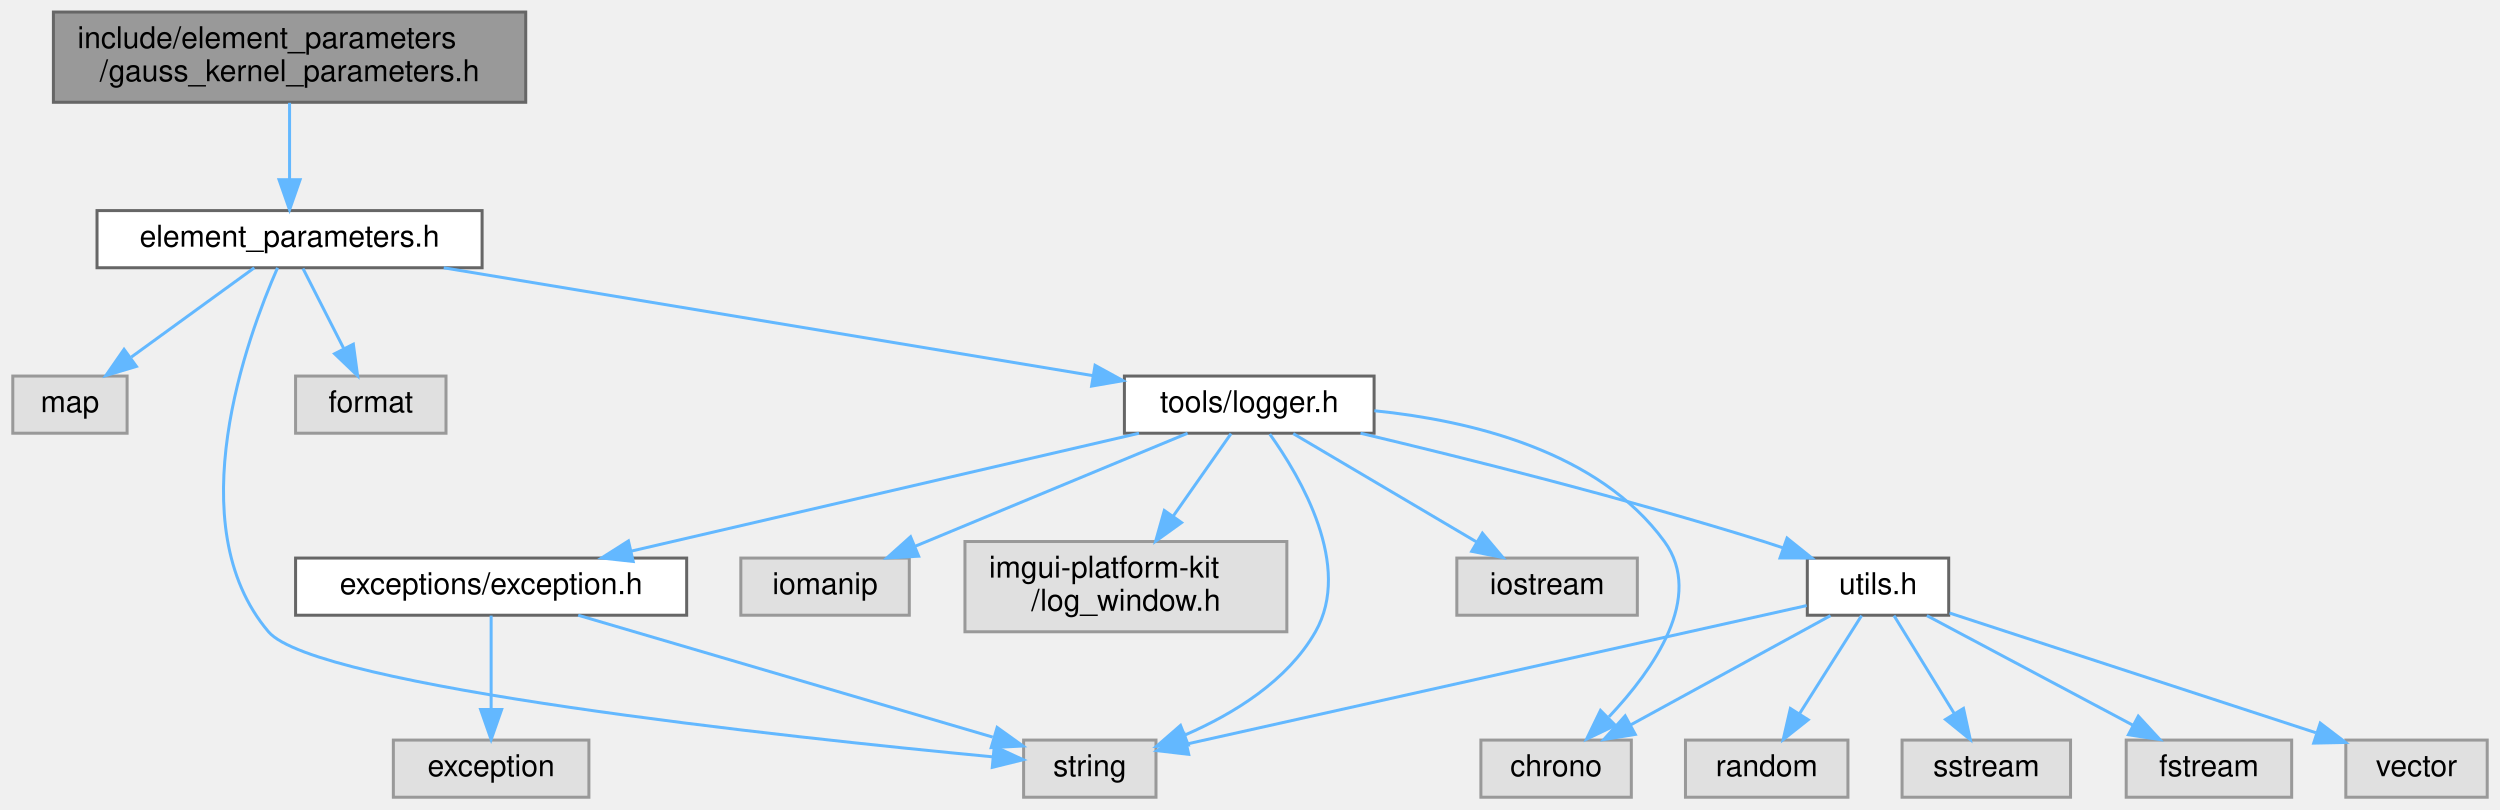
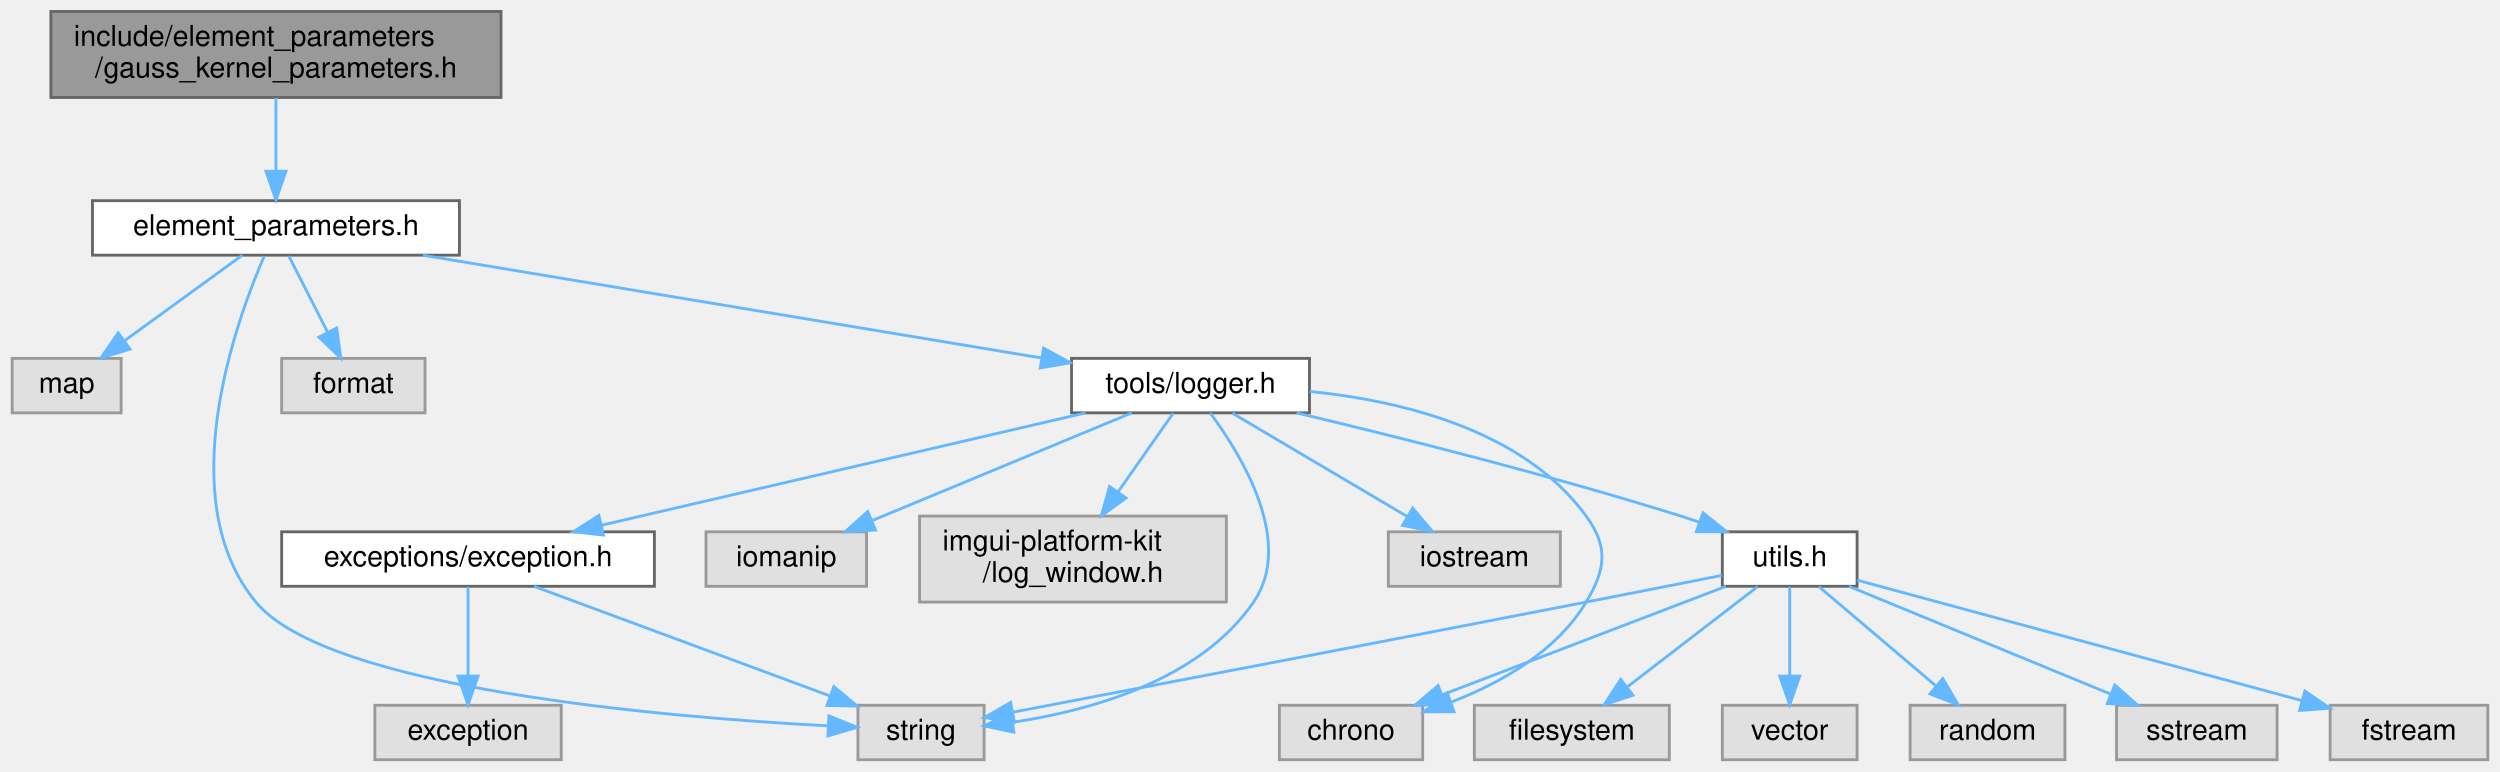
- <svg xmlns="http://www.w3.org/2000/svg" xmlns:xlink="http://www.w3.org/1999/xlink" width="831pt" height="269pt" viewBox="0.00 0.00 830.50 269.00">
+ <svg xmlns="http://www.w3.org/2000/svg" xmlns:xlink="http://www.w3.org/1999/xlink" width="872pt" height="269pt" viewBox="0.00 0.00 871.50 269.00">
  <g id="graph0" class="graph" transform="scale(1 1) rotate(0) translate(4 265)">
    <g id="Node000001" class="node">
      <g id="a_Node000001">
        <a xlink:title=" ">
          <polygon fill="#999999" stroke="#666666" points="170.5,-261 13.5,-261 13.5,-231 170.5,-231 170.5,-261" />
          <text text-anchor="start" x="21.5" y="-249" font-family="Helvetica,sans-Serif" font-size="10.00">include/element_parameters</text>
          <text text-anchor="middle" x="92" y="-238" font-family="Helvetica,sans-Serif" font-size="10.00">/gauss_kernel_parameters.h</text>
        </a>
      </g>
    </g>
    <g id="Node000002" class="node">
      <g id="a_Node000002">
        <a xlink:href="element__parameters_8h.html" target="_top" xlink:title=" ">
          <polygon fill="white" stroke="#666666" points="156,-195 28,-195 28,-176 156,-176 156,-195" />
          <text text-anchor="middle" x="92" y="-183" font-family="Helvetica,sans-Serif" font-size="10.00">element_parameters.h</text>
        </a>
      </g>
    </g>
    <g id="edge1_Node000001_Node000002" class="edge">
      <g id="a_edge1_Node000001_Node000002">
        <a xlink:title=" ">
          <path fill="none" stroke="#63b8ff" d="M92,-230.84C92,-223.21 92,-213.7 92,-205.45" />
          <polygon fill="#63b8ff" stroke="#63b8ff" points="95.5,-205.27 92,-195.27 88.5,-205.27 95.5,-205.27" />
        </a>
      </g>
    </g>
    <g id="Node000003" class="node">
      <g id="a_Node000003">
        <a xlink:title=" ">
          <polygon fill="#e0e0e0" stroke="#999999" points="38,-140 0,-140 0,-121 38,-121 38,-140" />
          <text text-anchor="middle" x="19" y="-128" font-family="Helvetica,sans-Serif" font-size="10.00">map</text>
        </a>
      </g>
    </g>
    <g id="edge2_Node000002_Node000003" class="edge">
      <g id="a_edge2_Node000002_Node000003">
        <a xlink:title=" ">
          <path fill="none" stroke="#63b8ff" d="M80.27,-175.98C69.27,-168 52.58,-155.88 39.4,-146.31" />
          <polygon fill="#63b8ff" stroke="#63b8ff" points="41.09,-143.21 30.94,-140.17 36.98,-148.88 41.09,-143.21" />
        </a>
      </g>
    </g>
    <g id="Node000004" class="node">
      <g id="a_Node000004">
        <a xlink:title=" ">
-           <polygon fill="#e0e0e0" stroke="#999999" points="380,-19 336,-19 336,0 380,0 380,-19" />
-           <text text-anchor="middle" x="358" y="-7" font-family="Helvetica,sans-Serif" font-size="10.00">string</text>
+           <polygon fill="#e0e0e0" stroke="#999999" points="339,-19 295,-19 295,0 339,0 339,-19" />
+           <text text-anchor="middle" x="317" y="-7" font-family="Helvetica,sans-Serif" font-size="10.00">string</text>
        </a>
      </g>
    </g>
    <g id="edge3_Node000002_Node000004" class="edge">
      <g id="a_edge3_Node000002_Node000004">
        <a xlink:title=" ">
-           <path fill="none" stroke="#63b8ff" d="M88.01,-175.99C78.02,-153.26 54.81,-90.51 85,-55 100.46,-36.81 256.64,-20.03 325.58,-13.44" />
-           <polygon fill="#63b8ff" stroke="#63b8ff" points="326.24,-16.9 335.86,-12.47 325.58,-9.93 326.24,-16.9" />
+           <path fill="none" stroke="#63b8ff" d="M87.92,-175.7C77.99,-152.82 55.45,-90.75 85,-55 109.96,-24.79 226.94,-14.89 284.65,-11.81" />
+           <polygon fill="#63b8ff" stroke="#63b8ff" points="284.88,-15.3 294.7,-11.31 284.53,-8.31 284.88,-15.3" />
        </a>
      </g>
    </g>
    <g id="Node000005" class="node">
      <g id="a_Node000005">
        <a xlink:title=" ">
          <polygon fill="#e0e0e0" stroke="#999999" points="144,-140 94,-140 94,-121 144,-121 144,-140" />
          <text text-anchor="middle" x="119" y="-128" font-family="Helvetica,sans-Serif" font-size="10.00">format</text>
        </a>
      </g>
    </g>
    <g id="edge4_Node000002_Node000005" class="edge">
      <g id="a_edge4_Node000002_Node000005">
        <a xlink:title=" ">
          <path fill="none" stroke="#63b8ff" d="M96.46,-175.75C100.12,-168.57 105.41,-158.18 109.95,-149.27" />
          <polygon fill="#63b8ff" stroke="#63b8ff" points="113.2,-150.59 114.62,-140.09 106.97,-147.41 113.2,-150.59" />
        </a>
      </g>
    </g>
    <g id="Node000006" class="node">
      <g id="a_Node000006">
        <a xlink:href="logger_8h.html" target="_top" xlink:title=" ">
          <polygon fill="white" stroke="#666666" points="452.5,-140 369.5,-140 369.5,-121 452.5,-121 452.5,-140" />
          <text text-anchor="middle" x="411" y="-128" font-family="Helvetica,sans-Serif" font-size="10.00">tools/logger.h</text>
        </a>
      </g>
    </g>
    <g id="edge5_Node000002_Node000006" class="edge">
      <g id="a_edge5_Node000002_Node000006">
        <a xlink:title=" ">
          <path fill="none" stroke="#63b8ff" d="M143.25,-175.98C202.52,-166.14 299.55,-150.02 359.1,-140.12" />
          <polygon fill="#63b8ff" stroke="#63b8ff" points="359.75,-143.56 369.04,-138.47 358.6,-136.66 359.75,-143.56" />
        </a>
      </g>
    </g>
    <g id="edge7_Node000006_Node000004" class="edge">
      <g id="a_edge7_Node000006_Node000004">
        <a xlink:title=" ">
-           <path fill="none" stroke="#63b8ff" d="M417.82,-120.72C428.17,-106.25 445.41,-76.8 433,-55 423.69,-38.66 405.76,-27.7 389.76,-20.74" />
-           <polygon fill="#63b8ff" stroke="#63b8ff" points="390.73,-17.36 380.15,-16.92 388.15,-23.87 390.73,-17.36" />
+           <path fill="none" stroke="#63b8ff" d="M417.87,-120.95C428.77,-106.28 447.36,-75.89 433,-55 414.26,-27.73 376.32,-17.17 348.93,-13.07" />
+           <polygon fill="#63b8ff" stroke="#63b8ff" points="349.37,-9.6 339.01,-11.8 348.48,-16.55 349.37,-9.6" />
        </a>
      </g>
    </g>
    <g id="Node000007" class="node">
      <g id="a_Node000007">
        <a xlink:title=" ">
          <polygon fill="#e0e0e0" stroke="#999999" points="540,-79.5 480,-79.5 480,-60.5 540,-60.5 540,-79.5" />
          <text text-anchor="middle" x="510" y="-67.5" font-family="Helvetica,sans-Serif" font-size="10.00">iostream</text>
        </a>
      </g>
    </g>
    <g id="edge6_Node000006_Node000007" class="edge">
      <g id="a_edge6_Node000006_Node000007">
        <a xlink:title=" ">
          <path fill="none" stroke="#63b8ff" d="M425.61,-120.87C441.69,-111.36 467.78,-95.95 486.7,-84.77" />
          <polygon fill="#63b8ff" stroke="#63b8ff" points="488.5,-87.77 495.33,-79.67 484.94,-81.74 488.5,-87.77" />
        </a>
      </g>
    </g>
    <g id="Node000008" class="node">
      <g id="a_Node000008">
        <a xlink:title=" ">
-           <polygon fill="#e0e0e0" stroke="#999999" points="538,-19 488,-19 488,0 538,0 538,-19" />
-           <text text-anchor="middle" x="513" y="-7" font-family="Helvetica,sans-Serif" font-size="10.00">chrono</text>
+           <polygon fill="#e0e0e0" stroke="#999999" points="492,-19 442,-19 442,0 492,0 492,-19" />
+           <text text-anchor="middle" x="467" y="-7" font-family="Helvetica,sans-Serif" font-size="10.00">chrono</text>
        </a>
      </g>
    </g>
    <g id="edge8_Node000006_Node000008" class="edge">
      <g id="a_edge8_Node000006_Node000008">
        <a xlink:title=" ">
-           <path fill="none" stroke="#63b8ff" d="M452.58,-128.47C484.66,-125.22 527.14,-115.01 549,-85 562.39,-66.61 545.43,-42.46 530.55,-26.71" />
-           <polygon fill="#63b8ff" stroke="#63b8ff" points="532.69,-23.9 523.13,-19.32 527.75,-28.86 532.69,-23.9" />
+           <path fill="none" stroke="#63b8ff" d="M452.58,-128.47C484.66,-125.22 527.14,-115.01 549,-85 556.85,-74.22 555.82,-66.46 549,-55 538.82,-37.9 519.52,-26.96 502.2,-20.21" />
+           <polygon fill="#63b8ff" stroke="#63b8ff" points="502.91,-16.75 492.32,-16.7 500.57,-23.34 502.91,-16.75" />
        </a>
      </g>
    </g>
    <g id="Node000009" class="node">
      <g id="a_Node000009">
        <a xlink:title=" ">
          <polygon fill="#e0e0e0" stroke="#999999" points="298,-79.5 242,-79.5 242,-60.5 298,-60.5 298,-79.5" />
          <text text-anchor="middle" x="270" y="-67.5" font-family="Helvetica,sans-Serif" font-size="10.00">iomanip</text>
        </a>
      </g>
    </g>
    <g id="edge9_Node000006_Node000009" class="edge">
      <g id="a_edge9_Node000006_Node000009">
        <a xlink:title=" ">
          <path fill="none" stroke="#63b8ff" d="M390.5,-120.99C366.69,-111.12 327.21,-94.73 299.96,-83.43" />
          <polygon fill="#63b8ff" stroke="#63b8ff" points="301.11,-80.12 290.53,-79.52 298.42,-86.58 301.11,-80.12" />
        </a>
      </g>
    </g>
    <g id="Node000010" class="node">
      <g id="a_Node000010">
        <a xlink:title=" ">
          <polygon fill="#e0e0e0" stroke="#999999" points="423.5,-85 316.5,-85 316.5,-55 423.5,-55 423.5,-85" />
          <text text-anchor="start" x="324.5" y="-73" font-family="Helvetica,sans-Serif" font-size="10.00">imgui-platform-kit</text>
          <text text-anchor="middle" x="370" y="-62" font-family="Helvetica,sans-Serif" font-size="10.00">/log_window.h</text>
        </a>
      </g>
    </g>
    <g id="edge10_Node000006_Node000010" class="edge">
      <g id="a_edge10_Node000006_Node000010">
        <a xlink:title=" ">
          <path fill="none" stroke="#63b8ff" d="M404.95,-120.87C399.9,-113.67 392.48,-103.07 385.76,-93.49" />
          <polygon fill="#63b8ff" stroke="#63b8ff" points="388.5,-91.29 379.89,-85.11 382.77,-95.31 388.5,-91.29" />
        </a>
      </g>
    </g>
    <g id="Node000011" class="node">
      <g id="a_Node000011">
        <a xlink:href="exception_8h.html" target="_top" xlink:title=" ">
          <polygon fill="white" stroke="#666666" points="224,-79.5 94,-79.5 94,-60.5 224,-60.5 224,-79.5" />
          <text text-anchor="middle" x="159" y="-67.5" font-family="Helvetica,sans-Serif" font-size="10.00">exceptions/exception.h</text>
        </a>
      </g>
    </g>
    <g id="edge11_Node000006_Node000011" class="edge">
      <g id="a_edge11_Node000006_Node000011">
        <a xlink:title=" ">
          <path fill="none" stroke="#63b8ff" d="M374.36,-120.99C329.75,-110.64 254.37,-93.14 205.66,-81.83" />
          <polygon fill="#63b8ff" stroke="#63b8ff" points="206.22,-78.37 195.69,-79.52 204.64,-85.19 206.22,-78.37" />
        </a>
      </g>
    </g>
    <g id="Node000013" class="node">
      <g id="a_Node000013">
        <a xlink:href="utils_8h.html" target="_top" xlink:title=" ">
          <polygon fill="white" stroke="#666666" points="643.5,-79.5 596.5,-79.5 596.5,-60.5 643.5,-60.5 643.5,-79.5" />
          <text text-anchor="middle" x="620" y="-67.5" font-family="Helvetica,sans-Serif" font-size="10.00">utils.h</text>
        </a>
      </g>
    </g>
    <g id="edge14_Node000006_Node000013" class="edge">
      <g id="a_edge14_Node000006_Node000013">
        <a xlink:title=" ">
          <path fill="none" stroke="#63b8ff" d="M447.99,-120.99C482.83,-112.71 536.34,-99.32 582,-85 584.13,-84.33 586.31,-83.62 588.5,-82.87" />
          <polygon fill="#63b8ff" stroke="#63b8ff" points="589.76,-86.14 598.02,-79.51 587.43,-79.54 589.76,-86.14" />
        </a>
      </g>
    </g>
    <g id="edge13_Node000011_Node000004" class="edge">
      <g id="a_edge13_Node000011_Node000004">
        <a xlink:title=" ">
-           <path fill="none" stroke="#63b8ff" d="M187.94,-60.49C224.59,-49.72 287.57,-31.21 325.74,-19.98" />
-           <polygon fill="#63b8ff" stroke="#63b8ff" points="327.2,-23.2 335.8,-17.03 325.22,-16.49 327.2,-23.2" />
+           <path fill="none" stroke="#63b8ff" d="M181.97,-60.49C209.12,-50.44 254.44,-33.66 285.01,-22.34" />
+           <polygon fill="#63b8ff" stroke="#63b8ff" points="286.6,-25.49 294.76,-18.73 284.17,-18.92 286.6,-25.49" />
        </a>
      </g>
    </g>
    <g id="Node000012" class="node">
      <g id="a_Node000012">
        <a xlink:title=" ">
          <polygon fill="#e0e0e0" stroke="#999999" points="191.5,-19 126.5,-19 126.5,0 191.5,0 191.5,-19" />
          <text text-anchor="middle" x="159" y="-7" font-family="Helvetica,sans-Serif" font-size="10.00">exception</text>
        </a>
      </g>
    </g>
    <g id="edge12_Node000011_Node000012" class="edge">
      <g id="a_edge12_Node000011_Node000012">
        <a xlink:title=" ">
          <path fill="none" stroke="#63b8ff" d="M159,-60.37C159,-52.25 159,-39.81 159,-29.39" />
          <polygon fill="#63b8ff" stroke="#63b8ff" points="162.5,-29.17 159,-19.17 155.5,-29.17 162.5,-29.17" />
        </a>
      </g>
    </g>
    <g id="edge15_Node000013_Node000004" class="edge">
      <g id="a_edge15_Node000013_Node000004">
        <a xlink:title=" ">
-           <path fill="none" stroke="#63b8ff" d="M596.29,-63.71C549.17,-53.18 443.71,-29.64 390.31,-17.71" />
-           <polygon fill="#63b8ff" stroke="#63b8ff" points="390.88,-14.25 380.35,-15.49 389.35,-21.09 390.88,-14.25" />
+           <path fill="none" stroke="#63b8ff" d="M596.34,-64.3C582.54,-61.57 564.79,-58.07 549,-55 477.63,-41.12 393.84,-25.12 349.07,-16.6" />
+           <polygon fill="#63b8ff" stroke="#63b8ff" points="349.56,-13.13 339.08,-14.7 348.25,-20 349.56,-13.13" />
        </a>
      </g>
    </g>
    <g id="edge20_Node000013_Node000008" class="edge">
      <g id="a_edge20_Node000013_Node000008">
        <a xlink:title=" ">
-           <path fill="none" stroke="#63b8ff" d="M604.21,-60.37C586.67,-50.78 558.12,-35.17 537.63,-23.97" />
-           <polygon fill="#63b8ff" stroke="#63b8ff" points="539.31,-20.89 528.85,-19.17 535.95,-27.04 539.31,-20.89" />
+           <path fill="none" stroke="#63b8ff" d="M597.75,-60.49C571.69,-50.53 528.32,-33.95 498.73,-22.63" />
+           <polygon fill="#63b8ff" stroke="#63b8ff" points="499.86,-19.32 489.27,-19.02 497.36,-25.86 499.86,-19.32" />
        </a>
      </g>
    </g>
    <g id="Node000014" class="node">
      <g id="a_Node000014">
        <a xlink:title=" ">
-           <polygon fill="#e0e0e0" stroke="#999999" points="822.5,-19 775.5,-19 775.5,0 822.5,0 822.5,-19" />
-           <text text-anchor="middle" x="799" y="-7" font-family="Helvetica,sans-Serif" font-size="10.00">vector</text>
+           <polygon fill="#e0e0e0" stroke="#999999" points="643.5,-19 596.5,-19 596.5,0 643.5,0 643.5,-19" />
+           <text text-anchor="middle" x="620" y="-7" font-family="Helvetica,sans-Serif" font-size="10.00">vector</text>
        </a>
      </g>
    </g>
    <g id="edge16_Node000013_Node000014" class="edge">
      <g id="a_edge16_Node000013_Node000014">
        <a xlink:title=" ">
-           <path fill="none" stroke="#63b8ff" d="M643.77,-61.23C675.02,-51.02 730.09,-33.02 765.53,-21.44" />
-           <polygon fill="#63b8ff" stroke="#63b8ff" points="767,-24.64 775.42,-18.21 764.82,-17.99 767,-24.64" />
+           <path fill="none" stroke="#63b8ff" d="M620,-60.37C620,-52.25 620,-39.81 620,-29.39" />
+           <polygon fill="#63b8ff" stroke="#63b8ff" points="623.5,-29.17 620,-19.17 616.5,-29.17 623.5,-29.17" />
        </a>
      </g>
    </g>
    <g id="Node000015" class="node">
      <g id="a_Node000015">
        <a xlink:title=" ">
-           <polygon fill="#e0e0e0" stroke="#999999" points="610,-19 556,-19 556,0 610,0 610,-19" />
-           <text text-anchor="middle" x="583" y="-7" font-family="Helvetica,sans-Serif" font-size="10.00">random</text>
+           <polygon fill="#e0e0e0" stroke="#999999" points="716,-19 662,-19 662,0 716,0 716,-19" />
+           <text text-anchor="middle" x="689" y="-7" font-family="Helvetica,sans-Serif" font-size="10.00">random</text>
        </a>
      </g>
    </g>
    <g id="edge17_Node000013_Node000015" class="edge">
      <g id="a_edge17_Node000013_Node000015">
        <a xlink:title=" ">
-           <path fill="none" stroke="#63b8ff" d="M614.54,-60.37C609.13,-51.81 600.69,-38.47 593.9,-27.74" />
-           <polygon fill="#63b8ff" stroke="#63b8ff" points="596.79,-25.75 588.48,-19.17 590.87,-29.49 596.79,-25.75" />
+           <path fill="none" stroke="#63b8ff" d="M630.18,-60.37C640.88,-51.3 657.94,-36.84 670.93,-25.82" />
+           <polygon fill="#63b8ff" stroke="#63b8ff" points="673.41,-28.3 678.78,-19.17 668.89,-22.96 673.41,-28.3" />
        </a>
      </g>
    </g>
    <g id="Node000016" class="node">
      <g id="a_Node000016">
        <a xlink:title=" ">
-           <polygon fill="#e0e0e0" stroke="#999999" points="684,-19 628,-19 628,0 684,0 684,-19" />
-           <text text-anchor="middle" x="656" y="-7" font-family="Helvetica,sans-Serif" font-size="10.00">sstream</text>
+           <polygon fill="#e0e0e0" stroke="#999999" points="790,-19 734,-19 734,0 790,0 790,-19" />
+           <text text-anchor="middle" x="762" y="-7" font-family="Helvetica,sans-Serif" font-size="10.00">sstream</text>
        </a>
      </g>
    </g>
    <g id="edge18_Node000013_Node000016" class="edge">
      <g id="a_edge18_Node000013_Node000016">
        <a xlink:title=" ">
-           <path fill="none" stroke="#63b8ff" d="M625.31,-60.37C630.58,-51.81 638.79,-38.47 645.39,-27.74" />
-           <polygon fill="#63b8ff" stroke="#63b8ff" points="648.41,-29.52 650.67,-19.17 642.44,-25.85 648.41,-29.52" />
+           <path fill="none" stroke="#63b8ff" d="M640.65,-60.49C664.63,-50.62 704.39,-34.23 731.83,-22.93" />
+           <polygon fill="#63b8ff" stroke="#63b8ff" points="733.41,-26.06 741.33,-19.02 730.75,-19.59 733.41,-26.06" />
        </a>
      </g>
    </g>
    <g id="Node000017" class="node">
      <g id="a_Node000017">
        <a xlink:title=" ">
-           <polygon fill="#e0e0e0" stroke="#999999" points="757.5,-19 702.5,-19 702.5,0 757.5,0 757.5,-19" />
-           <text text-anchor="middle" x="730" y="-7" font-family="Helvetica,sans-Serif" font-size="10.00">fstream</text>
+           <polygon fill="#e0e0e0" stroke="#999999" points="863.5,-19 808.5,-19 808.5,0 863.5,0 863.5,-19" />
+           <text text-anchor="middle" x="836" y="-7" font-family="Helvetica,sans-Serif" font-size="10.00">fstream</text>
        </a>
      </g>
    </g>
    <g id="edge19_Node000013_Node000017" class="edge">
      <g id="a_edge19_Node000013_Node000017">
        <a xlink:title=" ">
-           <path fill="none" stroke="#63b8ff" d="M636.23,-60.37C654.27,-50.78 683.62,-35.17 704.68,-23.97" />
-           <polygon fill="#63b8ff" stroke="#63b8ff" points="706.52,-26.95 713.7,-19.17 703.23,-20.77 706.52,-26.95" />
+           <path fill="none" stroke="#63b8ff" d="M643.53,-62.63C680.86,-52.52 753.98,-32.71 798.57,-20.64" />
+           <polygon fill="#63b8ff" stroke="#63b8ff" points="799.7,-23.96 808.44,-17.96 797.87,-17.2 799.7,-23.96" />
+         </a>
+       </g>
+     </g>
+     <g id="Node000018" class="node">
+       <g id="a_Node000018">
+         <a xlink:title=" ">
+           <polygon fill="#e0e0e0" stroke="#999999" points="578,-19 510,-19 510,0 578,0 578,-19" />
+           <text text-anchor="middle" x="544" y="-7" font-family="Helvetica,sans-Serif" font-size="10.00">filesystem</text>
+         </a>
+       </g>
+     </g>
+     <g id="edge21_Node000013_Node000018" class="edge">
+       <g id="a_edge21_Node000013_Node000018">
+         <a xlink:title=" ">
+           <path fill="none" stroke="#63b8ff" d="M608.79,-60.37C596.89,-51.21 577.86,-36.56 563.49,-25.51" />
+           <polygon fill="#63b8ff" stroke="#63b8ff" points="565.32,-22.49 555.26,-19.17 561.05,-28.04 565.32,-22.49" />
        </a>
      </g>
    </g>
  </g>
</svg>
